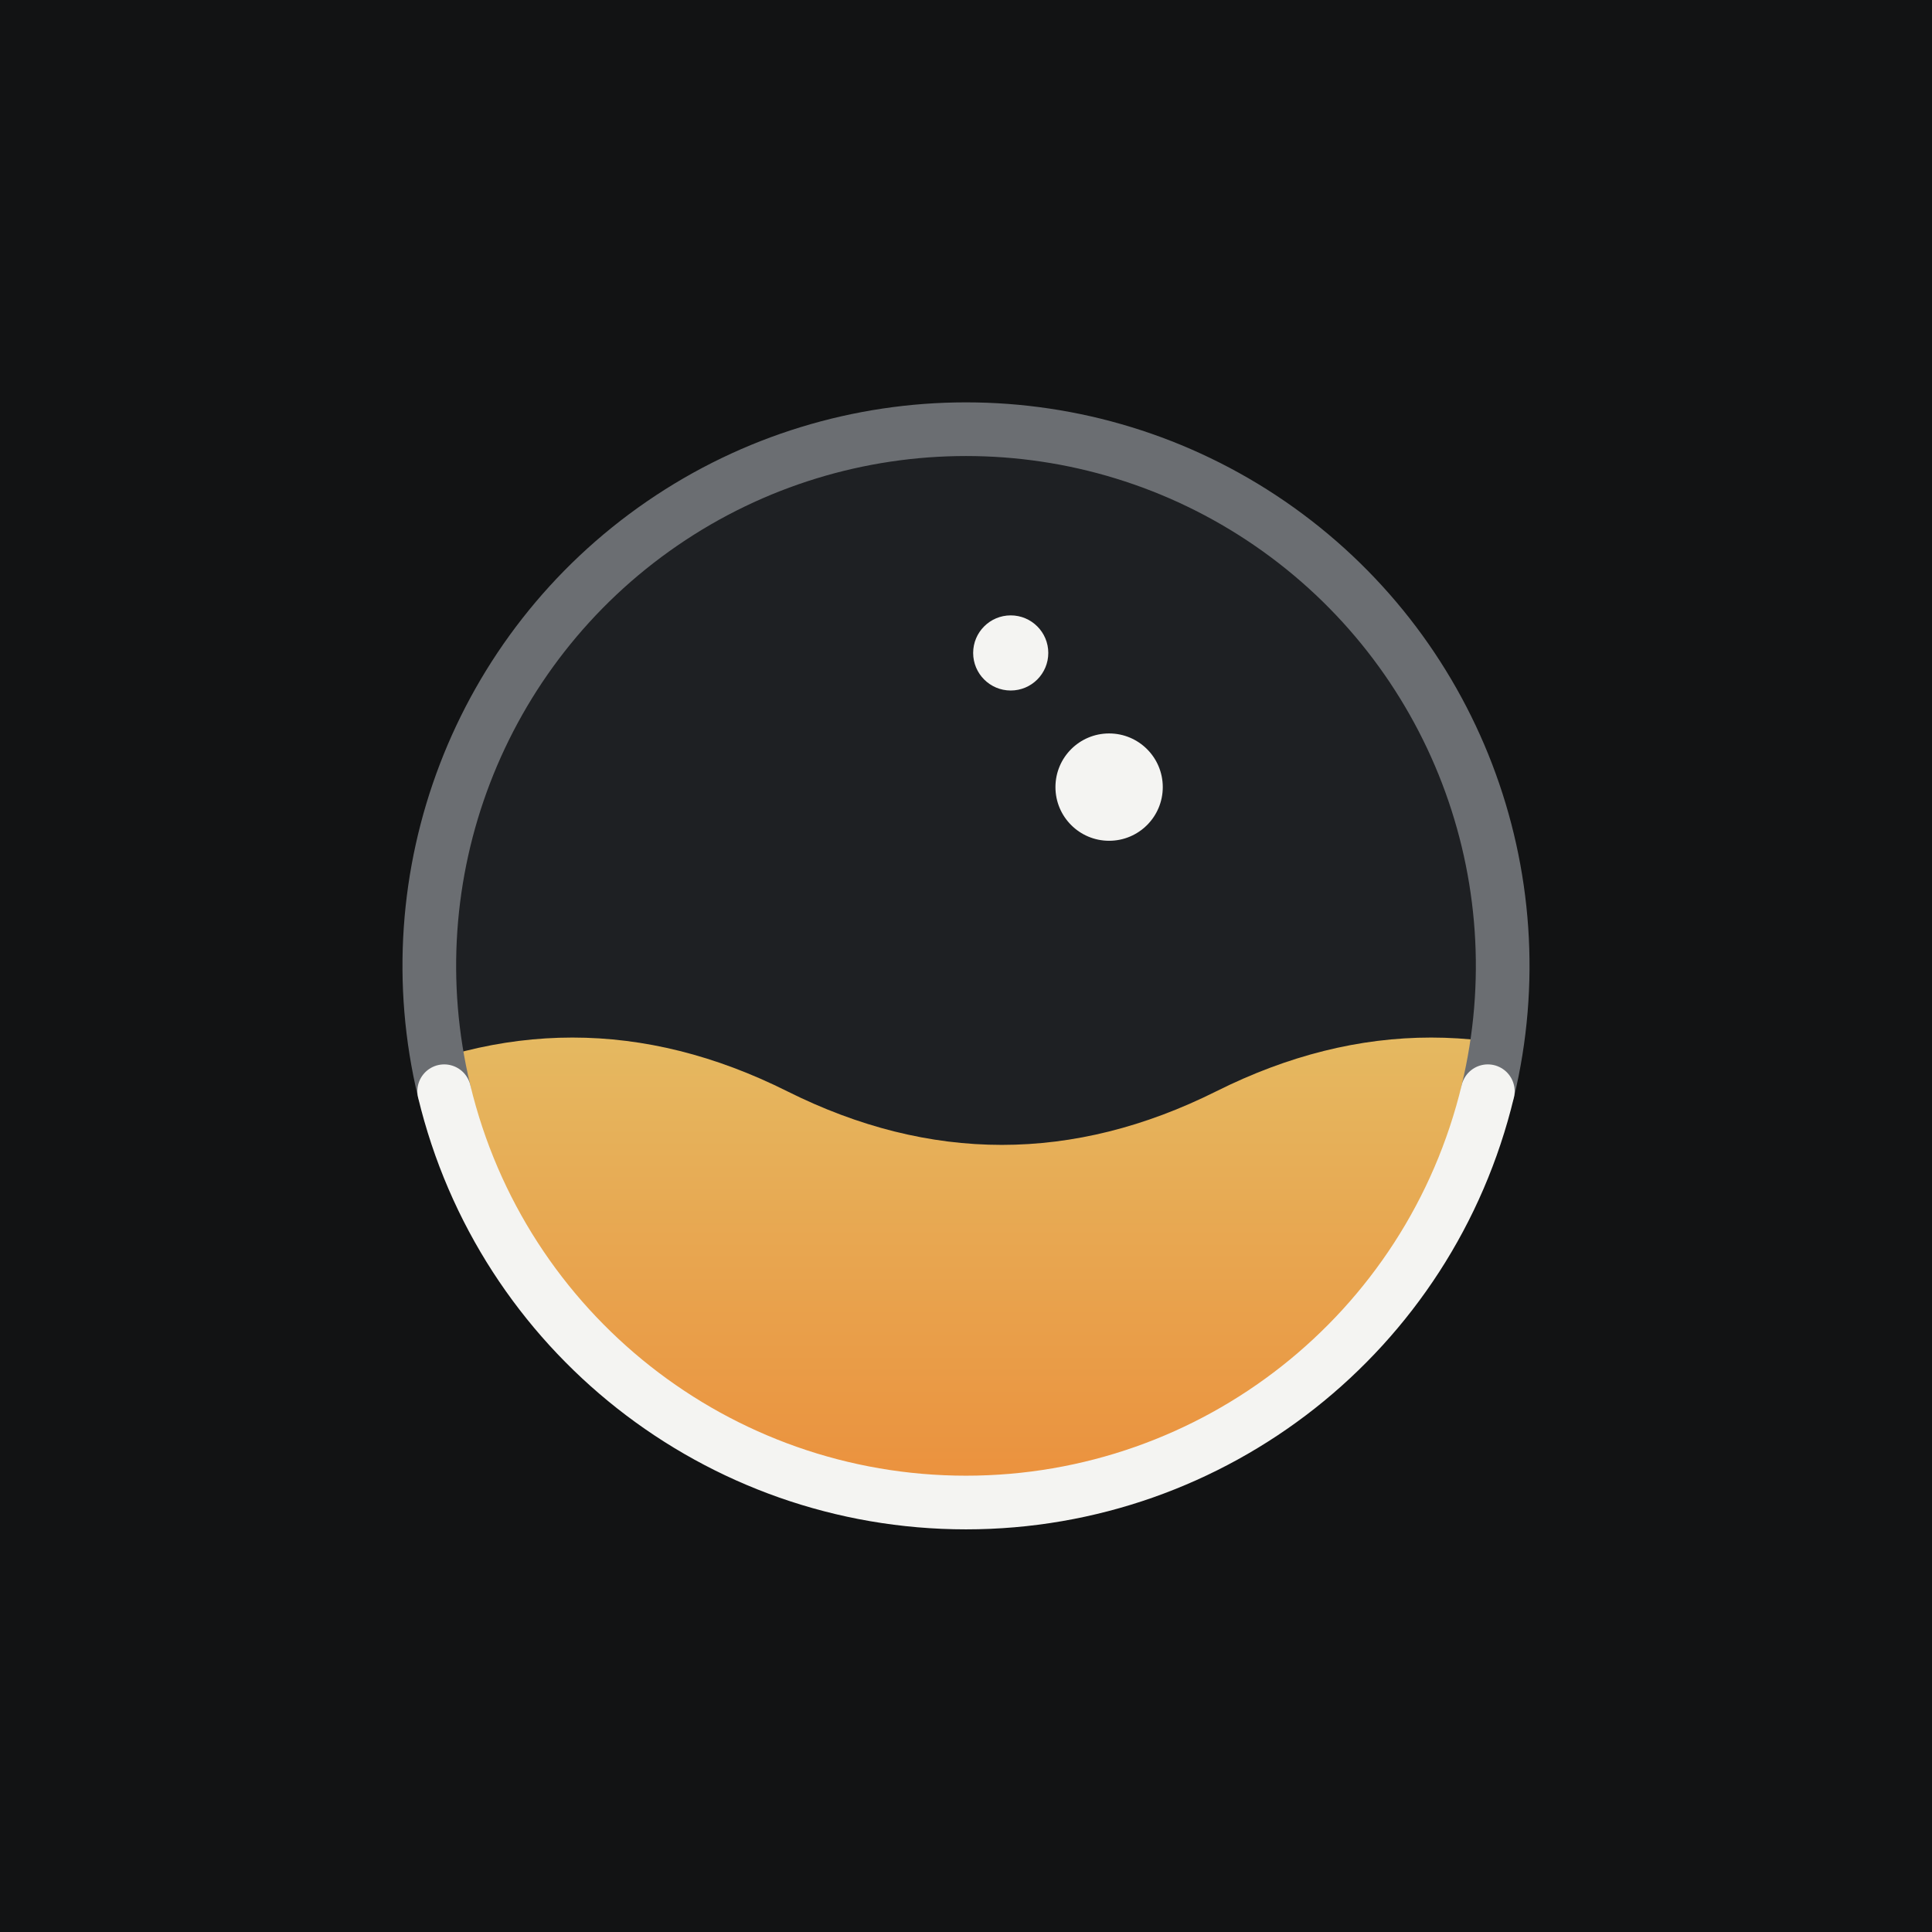
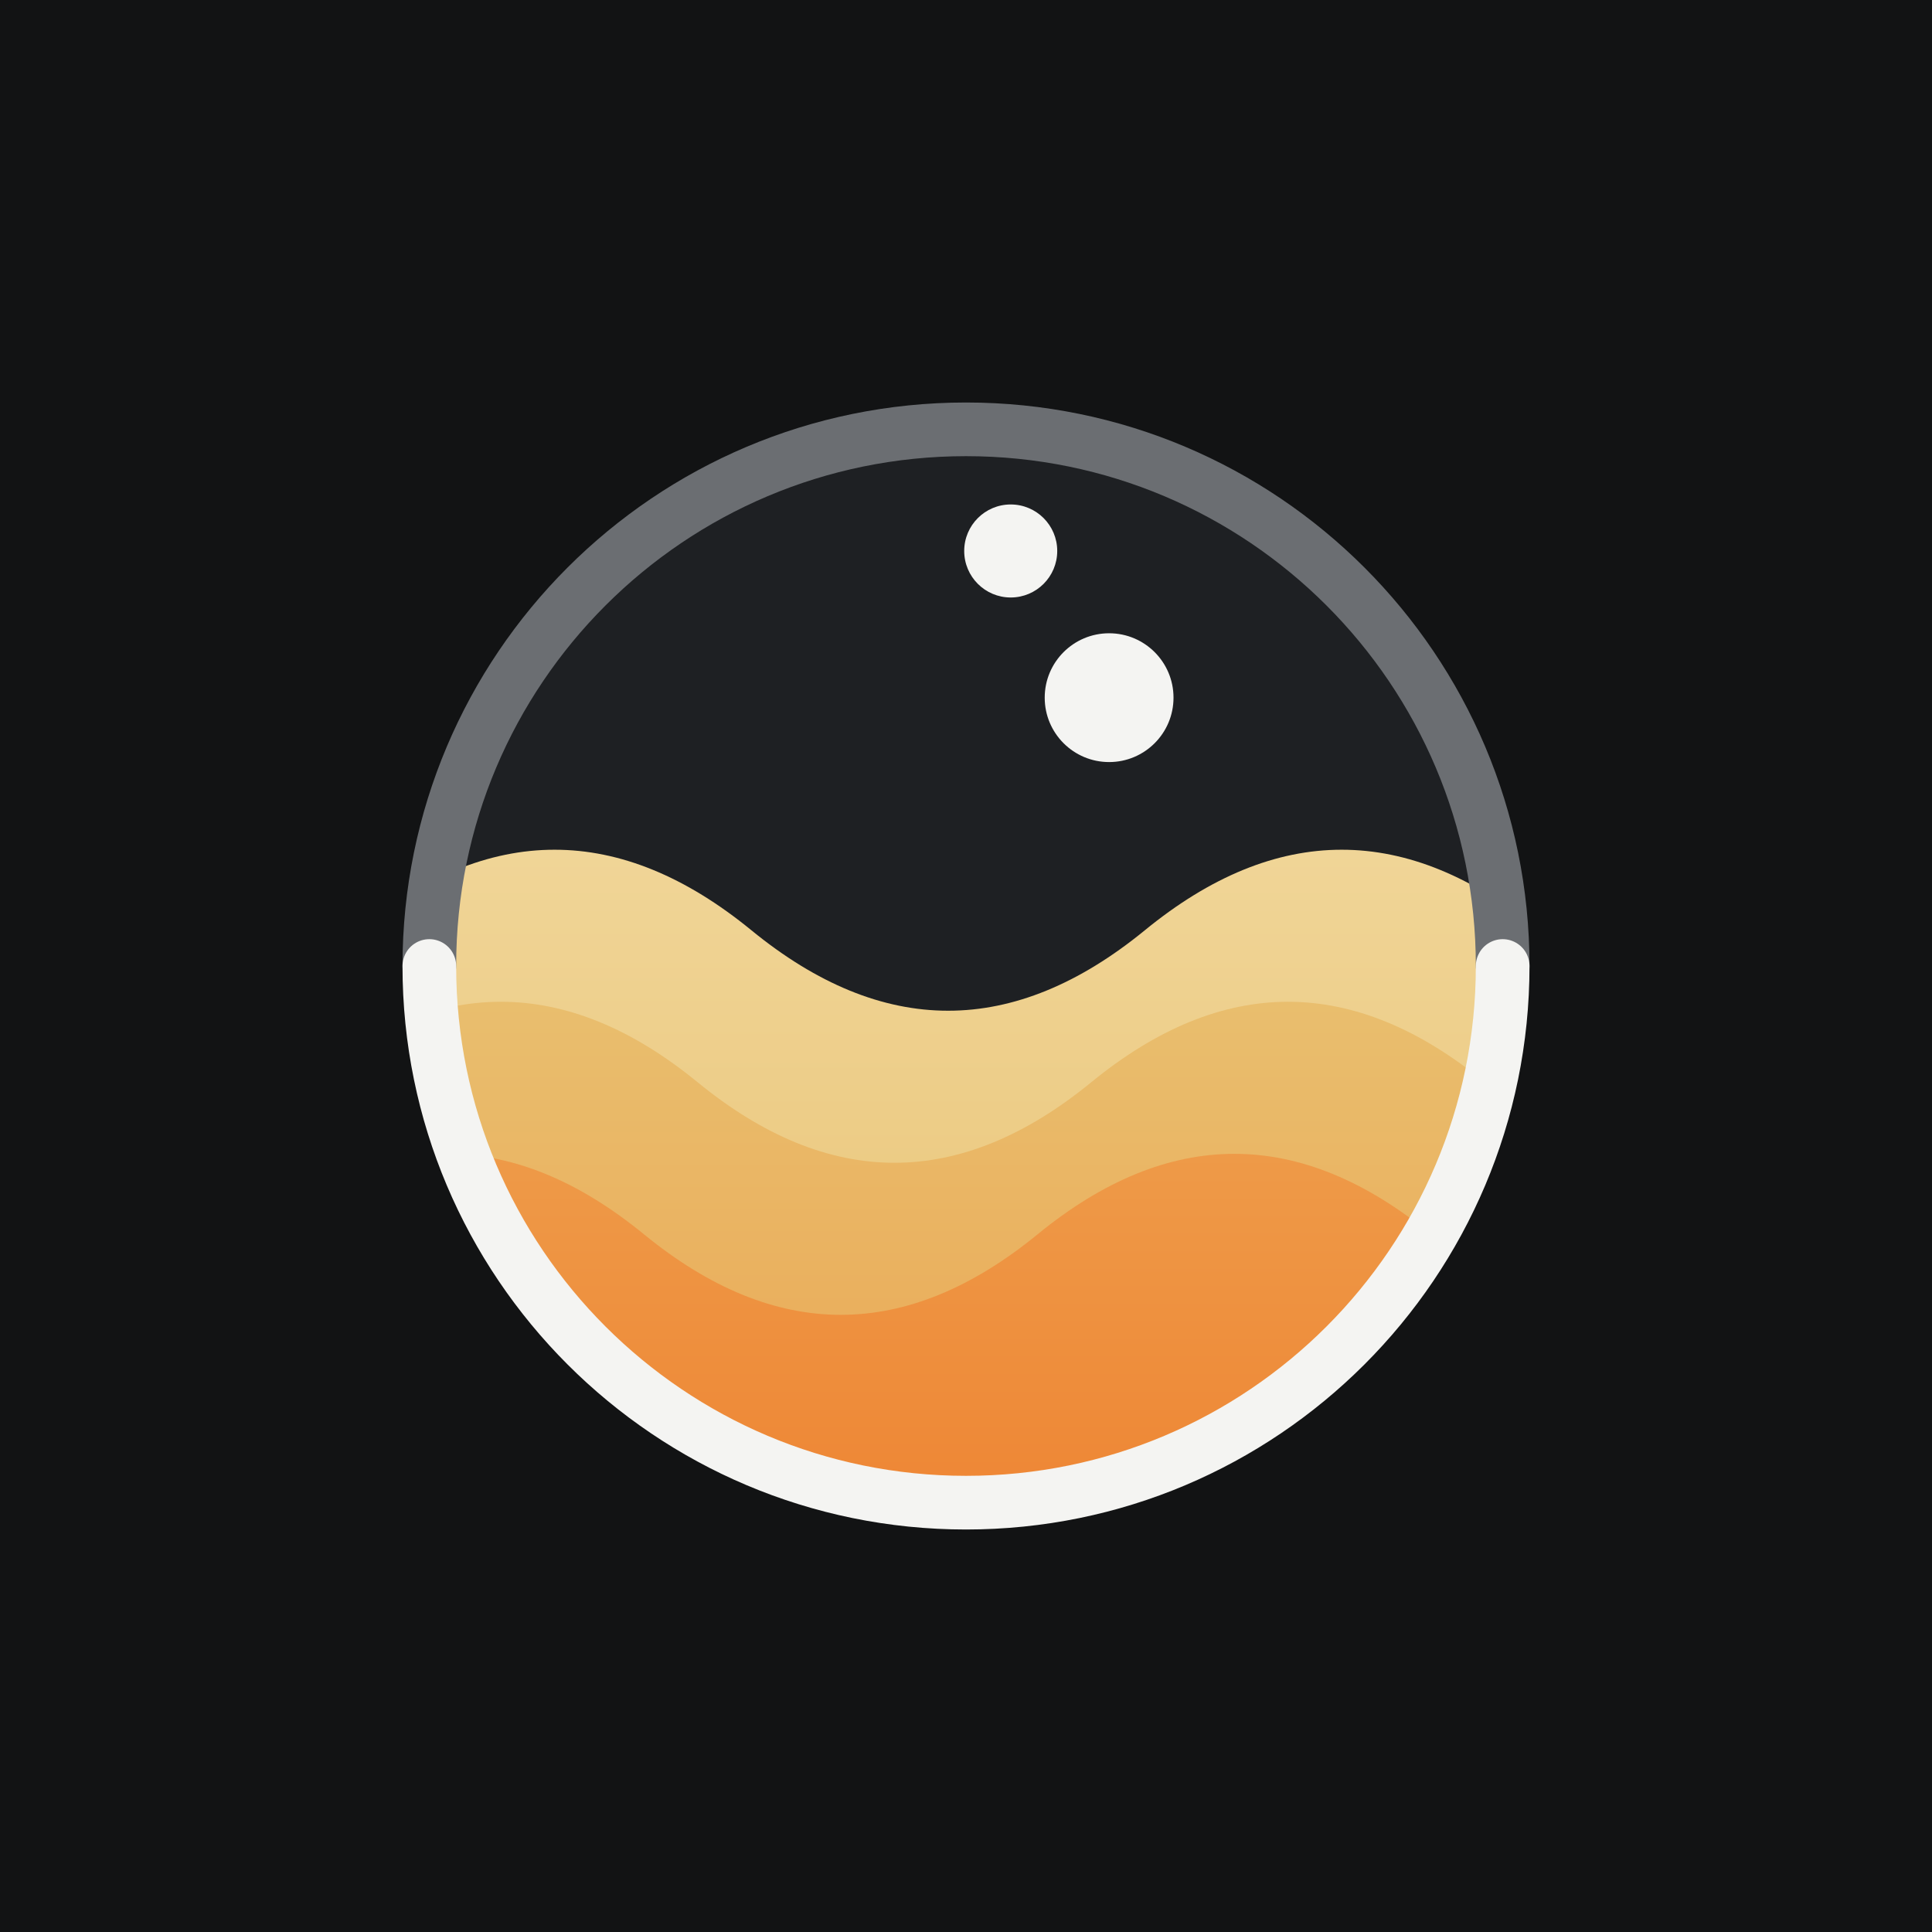
<svg xmlns="http://www.w3.org/2000/svg" width="108" height="108" viewBox="0 0 108 108">
  <defs>
-     <linearGradient id="od" x1="0" y1="0" x2="0" y2="1">
-       <stop offset="0" style="stop-color: #E5B961" />
+     <linearGradient id="od1" x1="0" y1="0" x2="0" y2="1">
+       <stop offset="0" style="stop-color: #F0D597" />
+       <stop offset="1" style="stop-color: #E5B961" />
+     </linearGradient>
+     <linearGradient id="od2" x1="0" y1="0" x2="0" y2="1">
+       <stop offset="0" style="stop-color: #E9BE6E" />
+       <stop offset="1" style="stop-color: #EC9A45" />
+     </linearGradient>
+     <linearGradient id="od3" x1="0" y1="0" x2="0" y2="1">
+       <stop offset="0" style="stop-color: #EE9A48" />
      <stop offset="1" style="stop-color: #EF7625" />
    </linearGradient>
  </defs>
  <rect width="108" height="108" style="fill: #121314" />
  <circle cx="54" cy="54" r="30" style="fill: #1E2023" />
  <clipPath id="odc">
    <circle cx="54" cy="54" r="29" />
  </clipPath>
  <g clip-path="url(#odc)">
-     <path d="M20 61 Q32 55 44 61 T68 61 T92 61 V100 H20 Z" style="fill: url(#od)" />
+     <path d="M-2 52 Q9 61 20 52 T42 52 T64 52 T86 52 T108 52 T130 52 V100 H-2 Z" style="fill: url(#od1)" />
+     <path d="M-5 60.5 Q6 69.5 17 60.5 T39 60.5 T61 60.5 T83 60.5 T105 60.5 T127 60.5 V100 H-5 Z" style="fill: url(#od2)" />
+     <path d="M-8 69 Q3 78 14 69 T36 69 T58 69 T80 69 T102 69 T124 69 V100 H-8 Z" style="fill: url(#od3)" />
  </g>
-   <path d="M24.83 61 A30 30 0 1 1 83.17 61" style="fill: none; stroke: #6B6E72; stroke-width: 3; stroke-linecap: round" />
-   <path d="M24.83 61 A30 30 0 0 0 83.17 61" style="fill: none; stroke: #F4F4F2; stroke-width: 3; stroke-linecap: round" />
-   <circle cx="62" cy="44" r="3" style="fill: #F4F4F2" />
-   <circle cx="56.5" cy="36.5" r="2.1" style="fill: #F4F4F2" />
+   <path d="M24 54 A30 30 0 1 1 84 54" style="fill: none; stroke: #6B6E72; stroke-width: 3; stroke-linecap: round" />
+   <path d="M24 54 A30 30 0 0 0 84 54" style="fill: none; stroke: #F4F4F2; stroke-width: 3; stroke-linecap: round" />
+   <circle cx="62" cy="39" r="3.6" style="fill: #F4F4F2" />
+   <circle cx="56.5" cy="30.8" r="2.6" style="fill: #F4F4F2" />
</svg>
